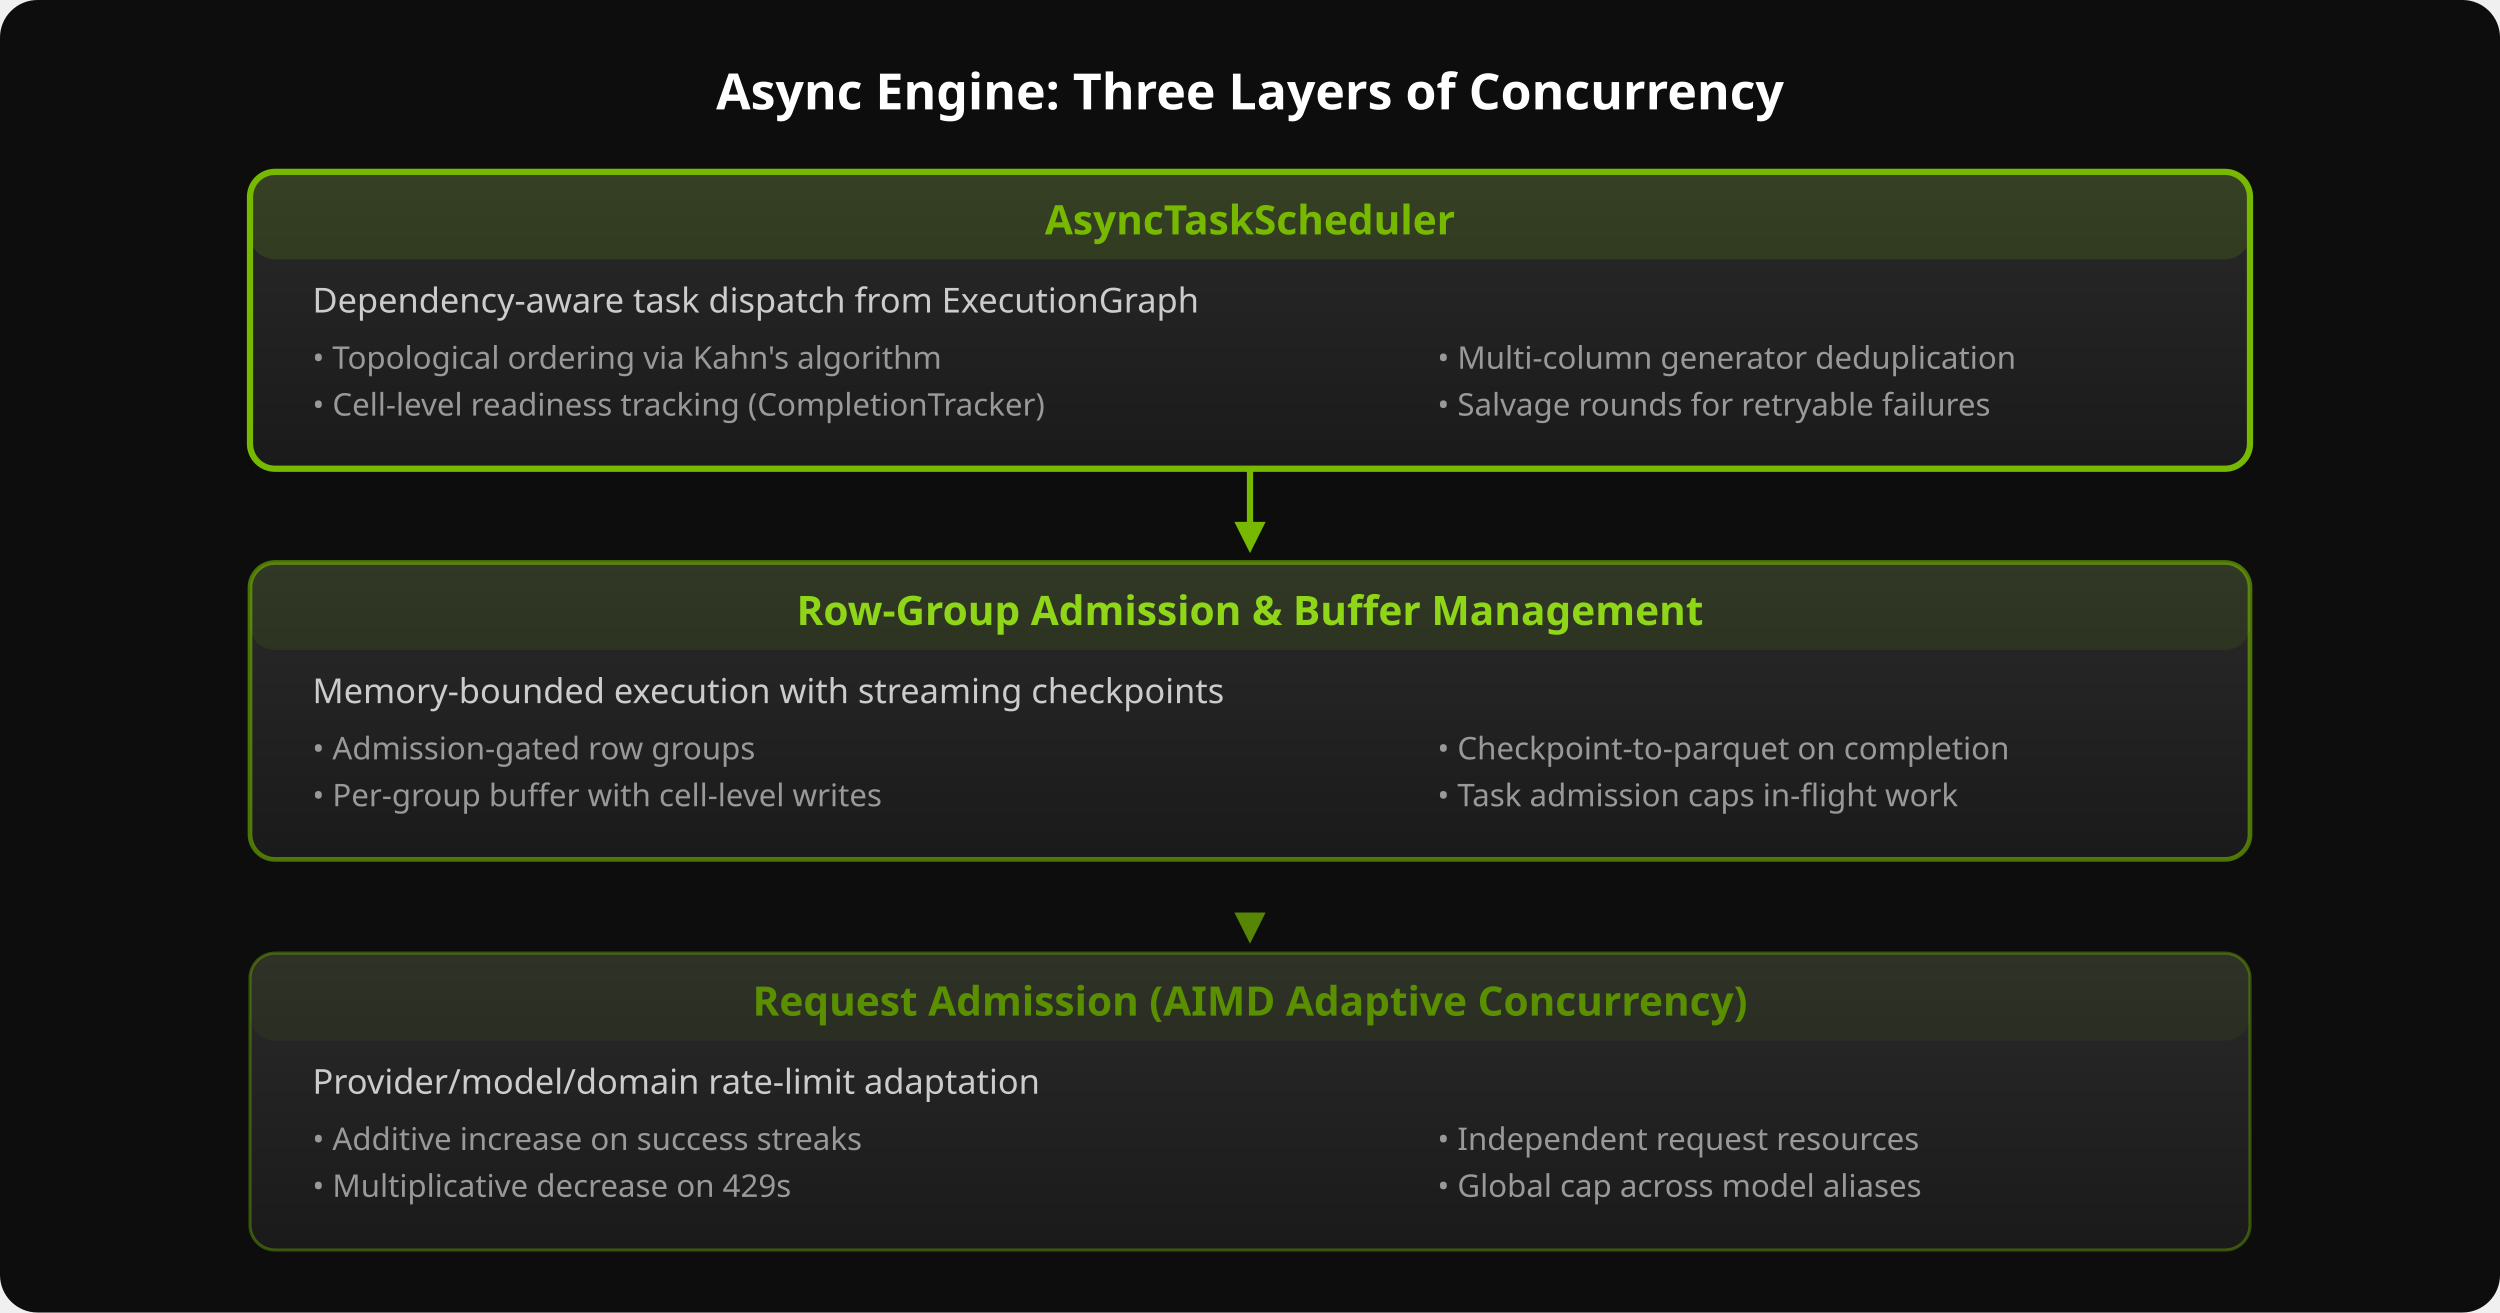
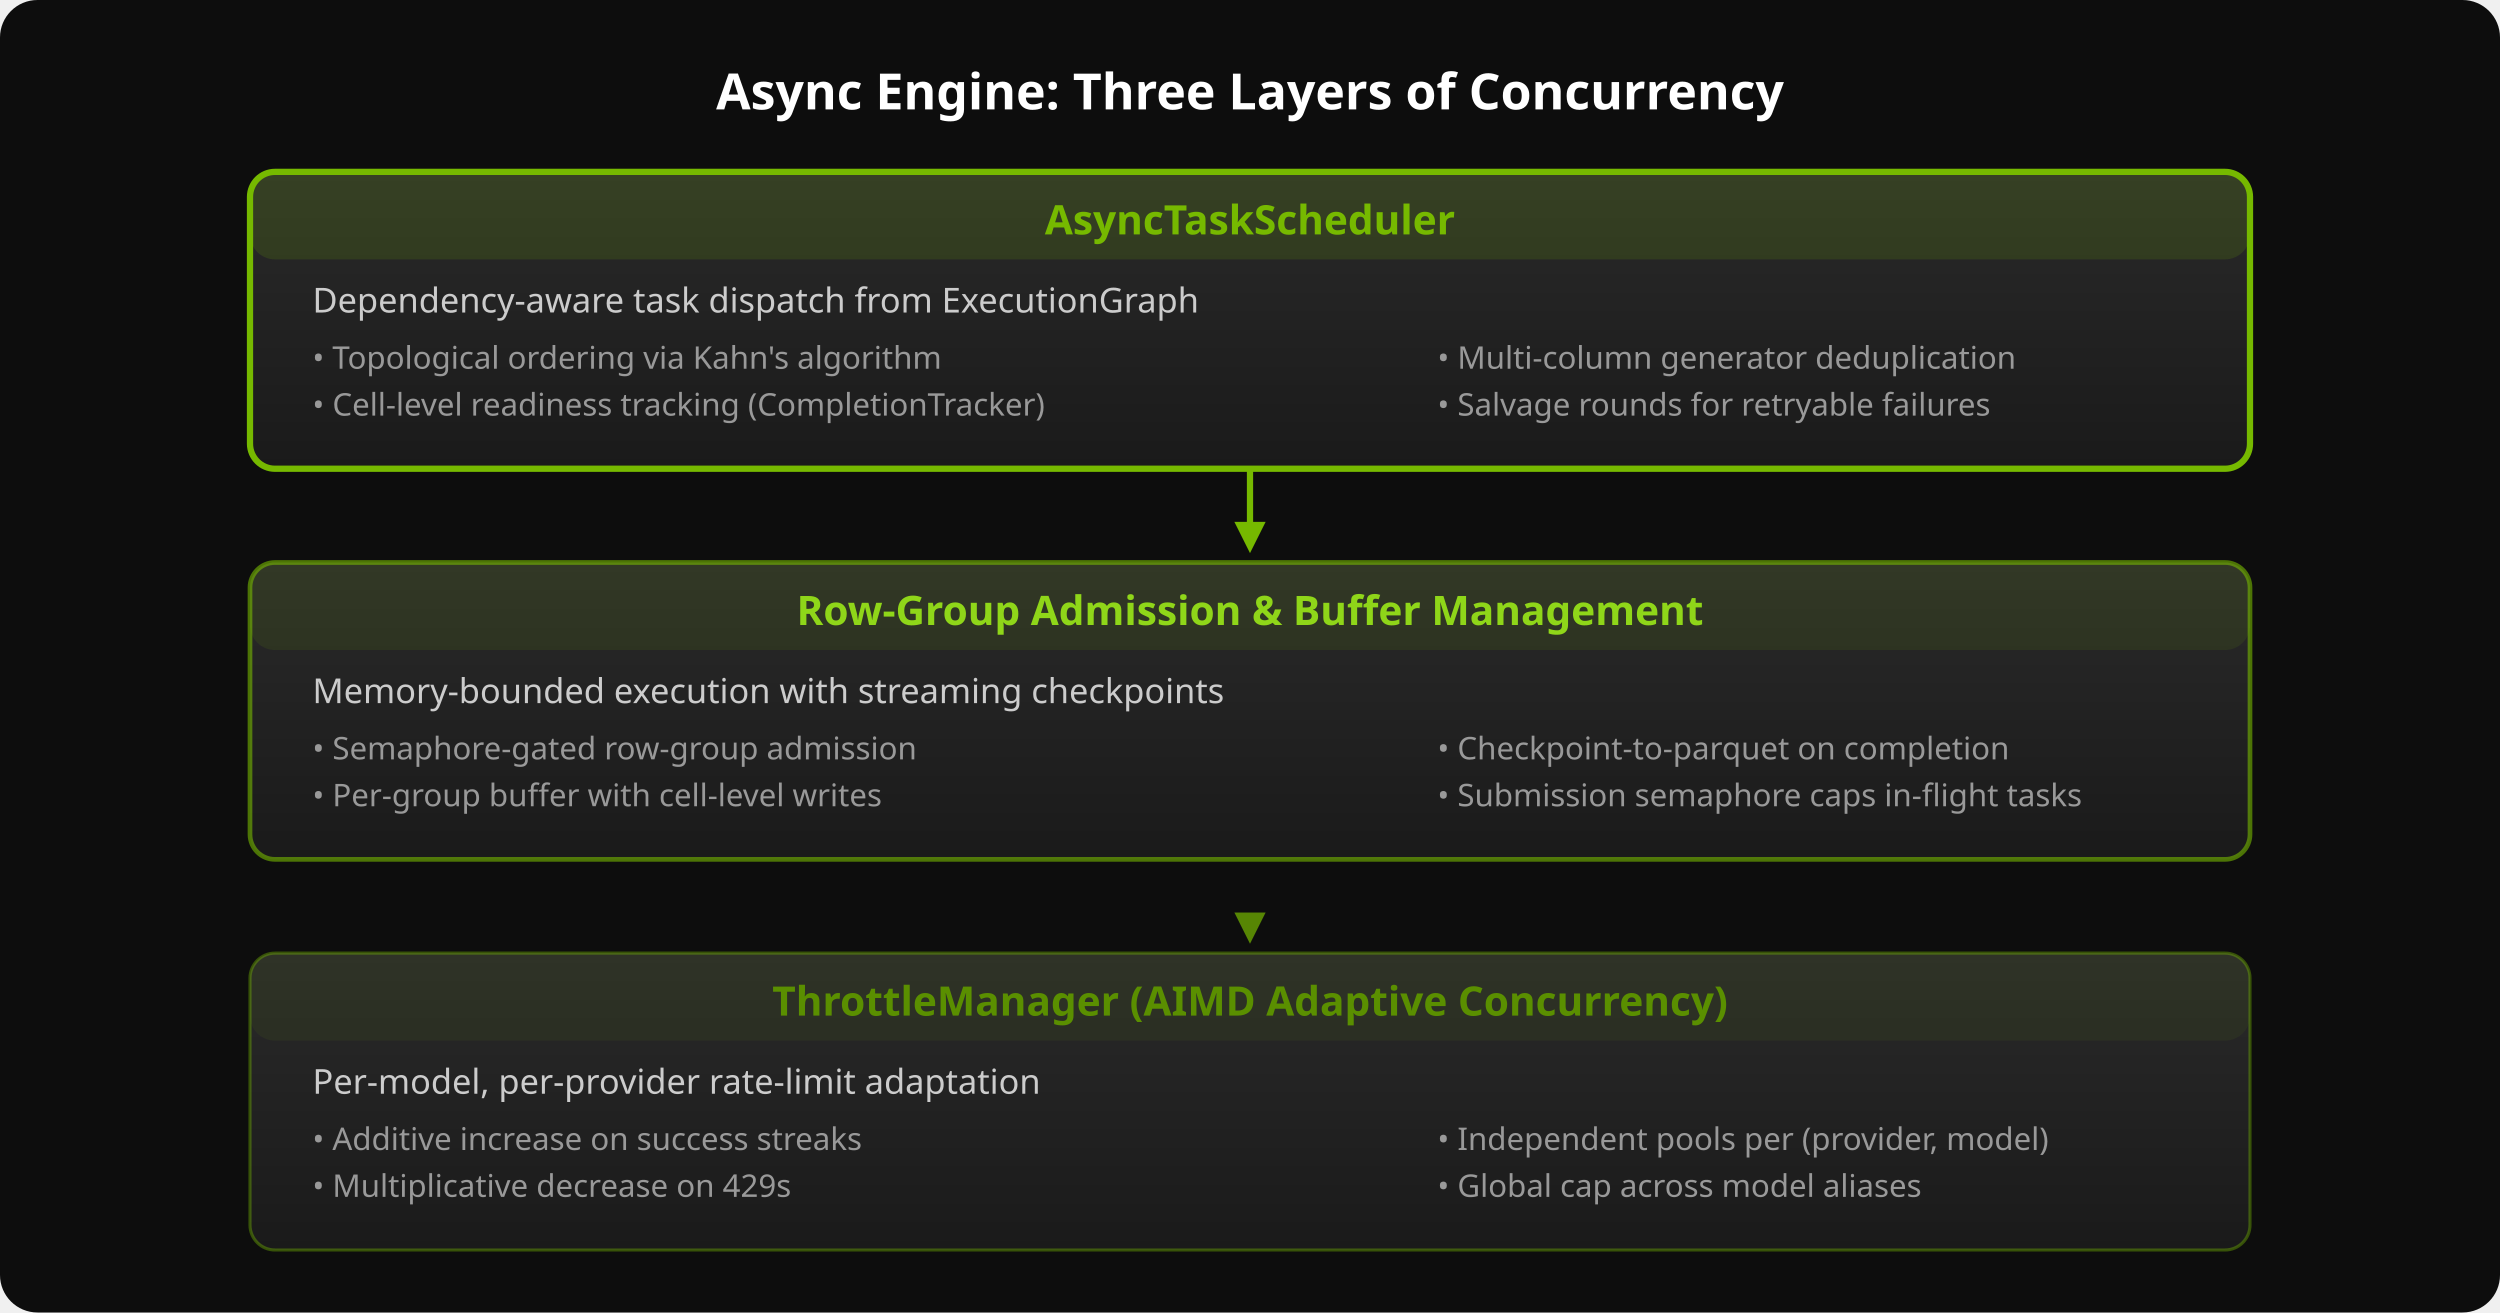
<svg xmlns="http://www.w3.org/2000/svg" viewBox="0 0 800 420" style="font-family: 'Avenir Next', 'Segoe UI', system-ui, sans-serif;">
  <defs>
    <linearGradient id="greenGrad" x1="0" y1="0" x2="0" y2="1">
      <stop offset="0%" stop-color="#8FD619" />
      <stop offset="100%" stop-color="#5A8F00" />
    </linearGradient>
    <linearGradient id="darkGrad" x1="0" y1="0" x2="0" y2="1">
      <stop offset="0%" stop-color="#2A2A2A" />
      <stop offset="100%" stop-color="#1A1A1A" />
    </linearGradient>
    <filter id="glow">
      <feGaussianBlur stdDeviation="3" result="blur" />
      <feMerge>
        <feMergeNode in="blur" />
        <feMergeNode in="SourceGraphic" />
      </feMerge>
    </filter>
  </defs>
  <rect width="800" height="420" fill="#0D0D0D" rx="12" />
  <text x="400" y="35" text-anchor="middle" fill="white" font-size="16" font-weight="bold">Async Engine: Three Layers of Concurrency</text>
  <rect x="80" y="55" width="640" height="95" rx="8" fill="url(#darkGrad)" stroke="#76B900" stroke-width="2" />
  <rect x="80" y="55" width="640" height="28" rx="8" fill="#76B900" opacity="0.15" />
  <text x="400" y="75" text-anchor="middle" fill="#76B900" font-size="13" font-weight="bold">AsyncTaskScheduler</text>
  <text x="100" y="100" fill="#CCC" font-size="11">Dependency-aware task dispatch from ExecutionGraph</text>
  <text x="100" y="118" fill="#999" font-size="10">• Topological ordering via Kahn's algorithm</text>
  <text x="100" y="133" fill="#999" font-size="10">• Cell-level readiness tracking (CompletionTracker)</text>
  <text x="460" y="118" fill="#999" font-size="10">• Multi-column generator deduplication</text>
  <text x="460" y="133" fill="#999" font-size="10">• Salvage rounds for retryable failures</text>
  <line x1="400" y1="150" x2="400" y2="170" stroke="#76B900" stroke-width="2" marker-end="url(#arrowGreen)" />
  <polygon points="395,167 400,177 405,167" fill="#76B900" />
  <rect x="80" y="180" width="640" height="95" rx="8" fill="url(#darkGrad)" stroke="#76B900" stroke-width="1.5" stroke-opacity="0.6" />
  <rect x="80" y="180" width="640" height="28" rx="8" fill="#76B900" opacity="0.1" />
  <text x="400" y="200" text-anchor="middle" fill="#8FD619" font-size="13" font-weight="bold">Row-Group Admission &amp; Buffer Management</text>
  <text x="100" y="225" fill="#CCC" font-size="11">Memory-bounded execution with streaming checkpoints</text>
-   <text x="100" y="243" fill="#999" font-size="10">• Admission-gated row groups</text>
+   <text x="100" y="243" fill="#999" font-size="10">• Semaphore-gated row-group admission</text>
  <text x="100" y="258" fill="#999" font-size="10">• Per-group buffer with cell-level writes</text>
  <text x="460" y="243" fill="#999" font-size="10">• Checkpoint-to-parquet on completion</text>
-   <text x="460" y="258" fill="#999" font-size="10">• Task admission caps in-flight work</text>
+   <text x="460" y="258" fill="#999" font-size="10">• Submission semaphore caps in-flight tasks</text>
  <polygon points="395,292 400,302 405,292" fill="#76B900" opacity="0.7" />
  <rect x="80" y="305" width="640" height="95" rx="8" fill="url(#darkGrad)" stroke="#76B900" stroke-width="1" stroke-opacity="0.4" />
  <rect x="80" y="305" width="640" height="28" rx="8" fill="#76B900" opacity="0.07" />
-   <text x="400" y="325" text-anchor="middle" fill="#5A8F00" font-size="13" font-weight="bold">Request Admission (AIMD Adaptive Concurrency)</text>
-   <text x="100" y="350" fill="#CCC" font-size="11">Provider/model/domain rate-limit adaptation</text>
+   <text x="400" y="325" text-anchor="middle" fill="#5A8F00" font-size="13" font-weight="bold">ThrottleManager (AIMD Adaptive Concurrency)</text>
+   <text x="100" y="350" fill="#CCC" font-size="11">Per-model, per-provider rate-limit adaptation</text>
  <text x="100" y="368" fill="#999" font-size="10">• Additive increase on success streaks</text>
  <text x="100" y="383" fill="#999" font-size="10">• Multiplicative decrease on 429s</text>
-   <text x="460" y="368" fill="#999" font-size="10">• Independent request resources</text>
+   <text x="460" y="368" fill="#999" font-size="10">• Independent pools per (provider, model)</text>
  <text x="460" y="383" fill="#999" font-size="10">• Global cap across model aliases</text>
</svg>
